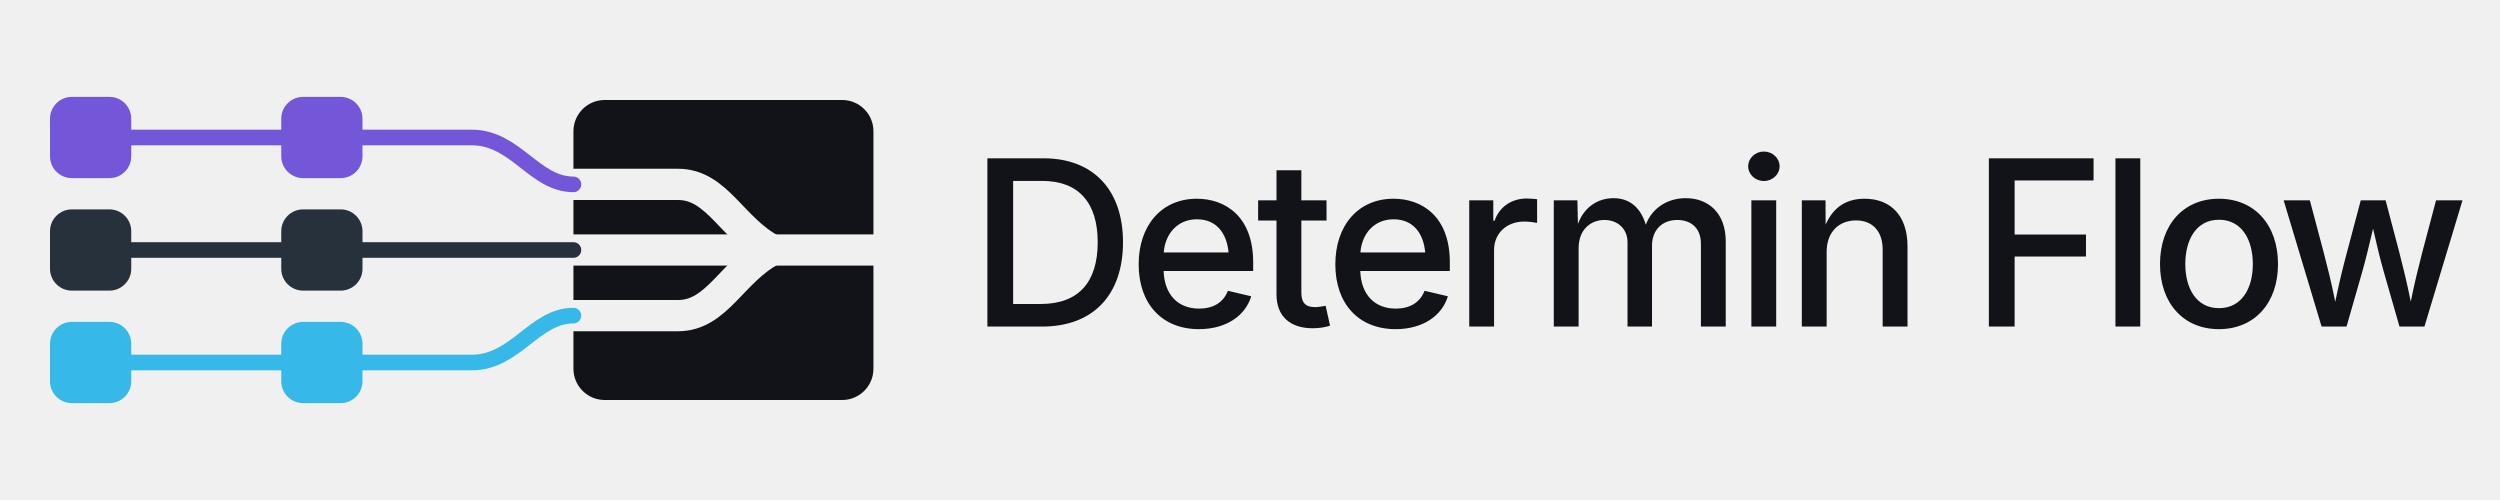
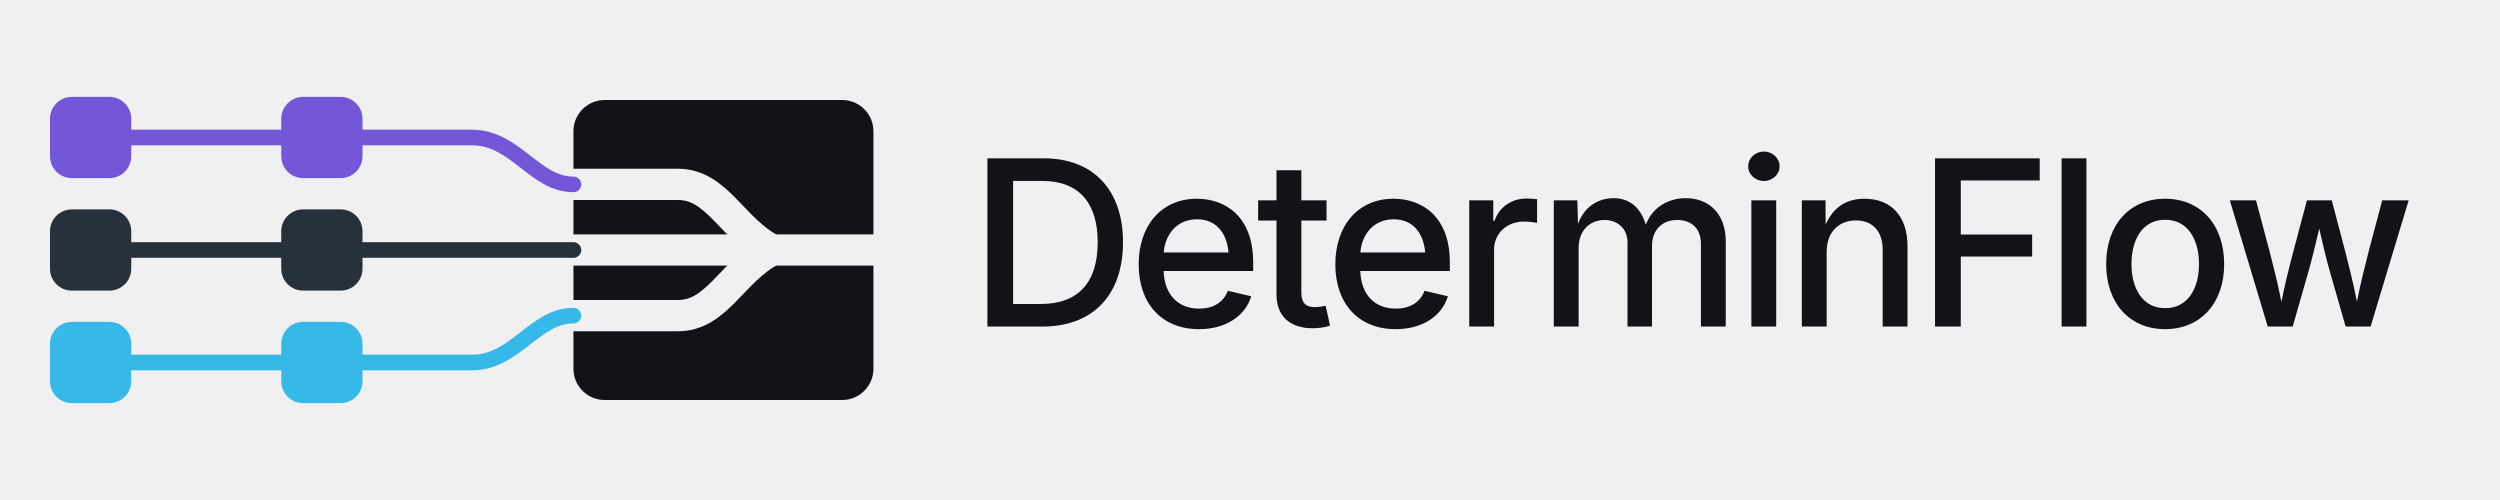
<svg xmlns="http://www.w3.org/2000/svg" viewBox="0 0 1600 320" role="img" aria-labelledby="title desc">
  <defs>
    <mask id="flow-cutouts" maskUnits="userSpaceOnUse" x="0" y="0" width="512" height="512">
      <rect width="512" height="512" fill="#fff" />
      <g fill="none" stroke="#000" stroke-width="40" stroke-linecap="round" stroke-linejoin="round">
        <path d="M40 172H198C248 172 267 229 318 256" />
        <path d="M40 256H318" />
        <path d="M40 340H198C248 340 267 283 318 256" />
        <path d="M300 256H472" />
      </g>
    </mask>
  </defs>
  <g fill="none" stroke-width="10" stroke-linecap="round" stroke-linejoin="round">
    <path d="M84 88H180M232 88H302C330 88 342 118 367 118" stroke="#7457D9" />
    <path d="M84 160H180M232 160H367" stroke="#26313B" />
    <path d="M84 232H180M232 232H302C330 232 342 202 367 202" stroke="#36B9E9" />
  </g>
  <g>
    <rect x="32" y="62" width="52" height="52" rx="14" fill="#7457D9" />
    <rect x="180" y="62" width="52" height="52" rx="14" fill="#7457D9" />
    <rect x="32" y="134" width="52" height="52" rx="14" fill="#26313B" />
    <rect x="180" y="134" width="52" height="52" rx="14" fill="#26313B" />
    <rect x="32" y="206" width="52" height="52" rx="14" fill="#36B9E9" />
    <rect x="180" y="206" width="52" height="52" rx="14" fill="#36B9E9" />
  </g>
  <g transform="translate(335 32) scale(.5)">
    <rect x="64" y="64" width="384" height="384" rx="40" fill="#111318" mask="url(#flow-cutouts)" />
  </g>
-   <text x="620" y="209" fill="#111318" font-family="Inter, ui-sans-serif, -apple-system, BlinkMacSystemFont, 'Segoe UI', Helvetica, Arial, sans-serif" font-size="148" font-weight="500" letter-spacing="-5">Determin Flow</text>
+   <text x="620" y="209" fill="#111318" font-family="Inter, ui-sans-serif, -apple-system, BlinkMacSystemFont, 'Segoe UI', Helvetica, Arial, sans-serif" font-size="148" font-weight="500" letter-spacing="-5">DeterminFlow</text>
</svg>
